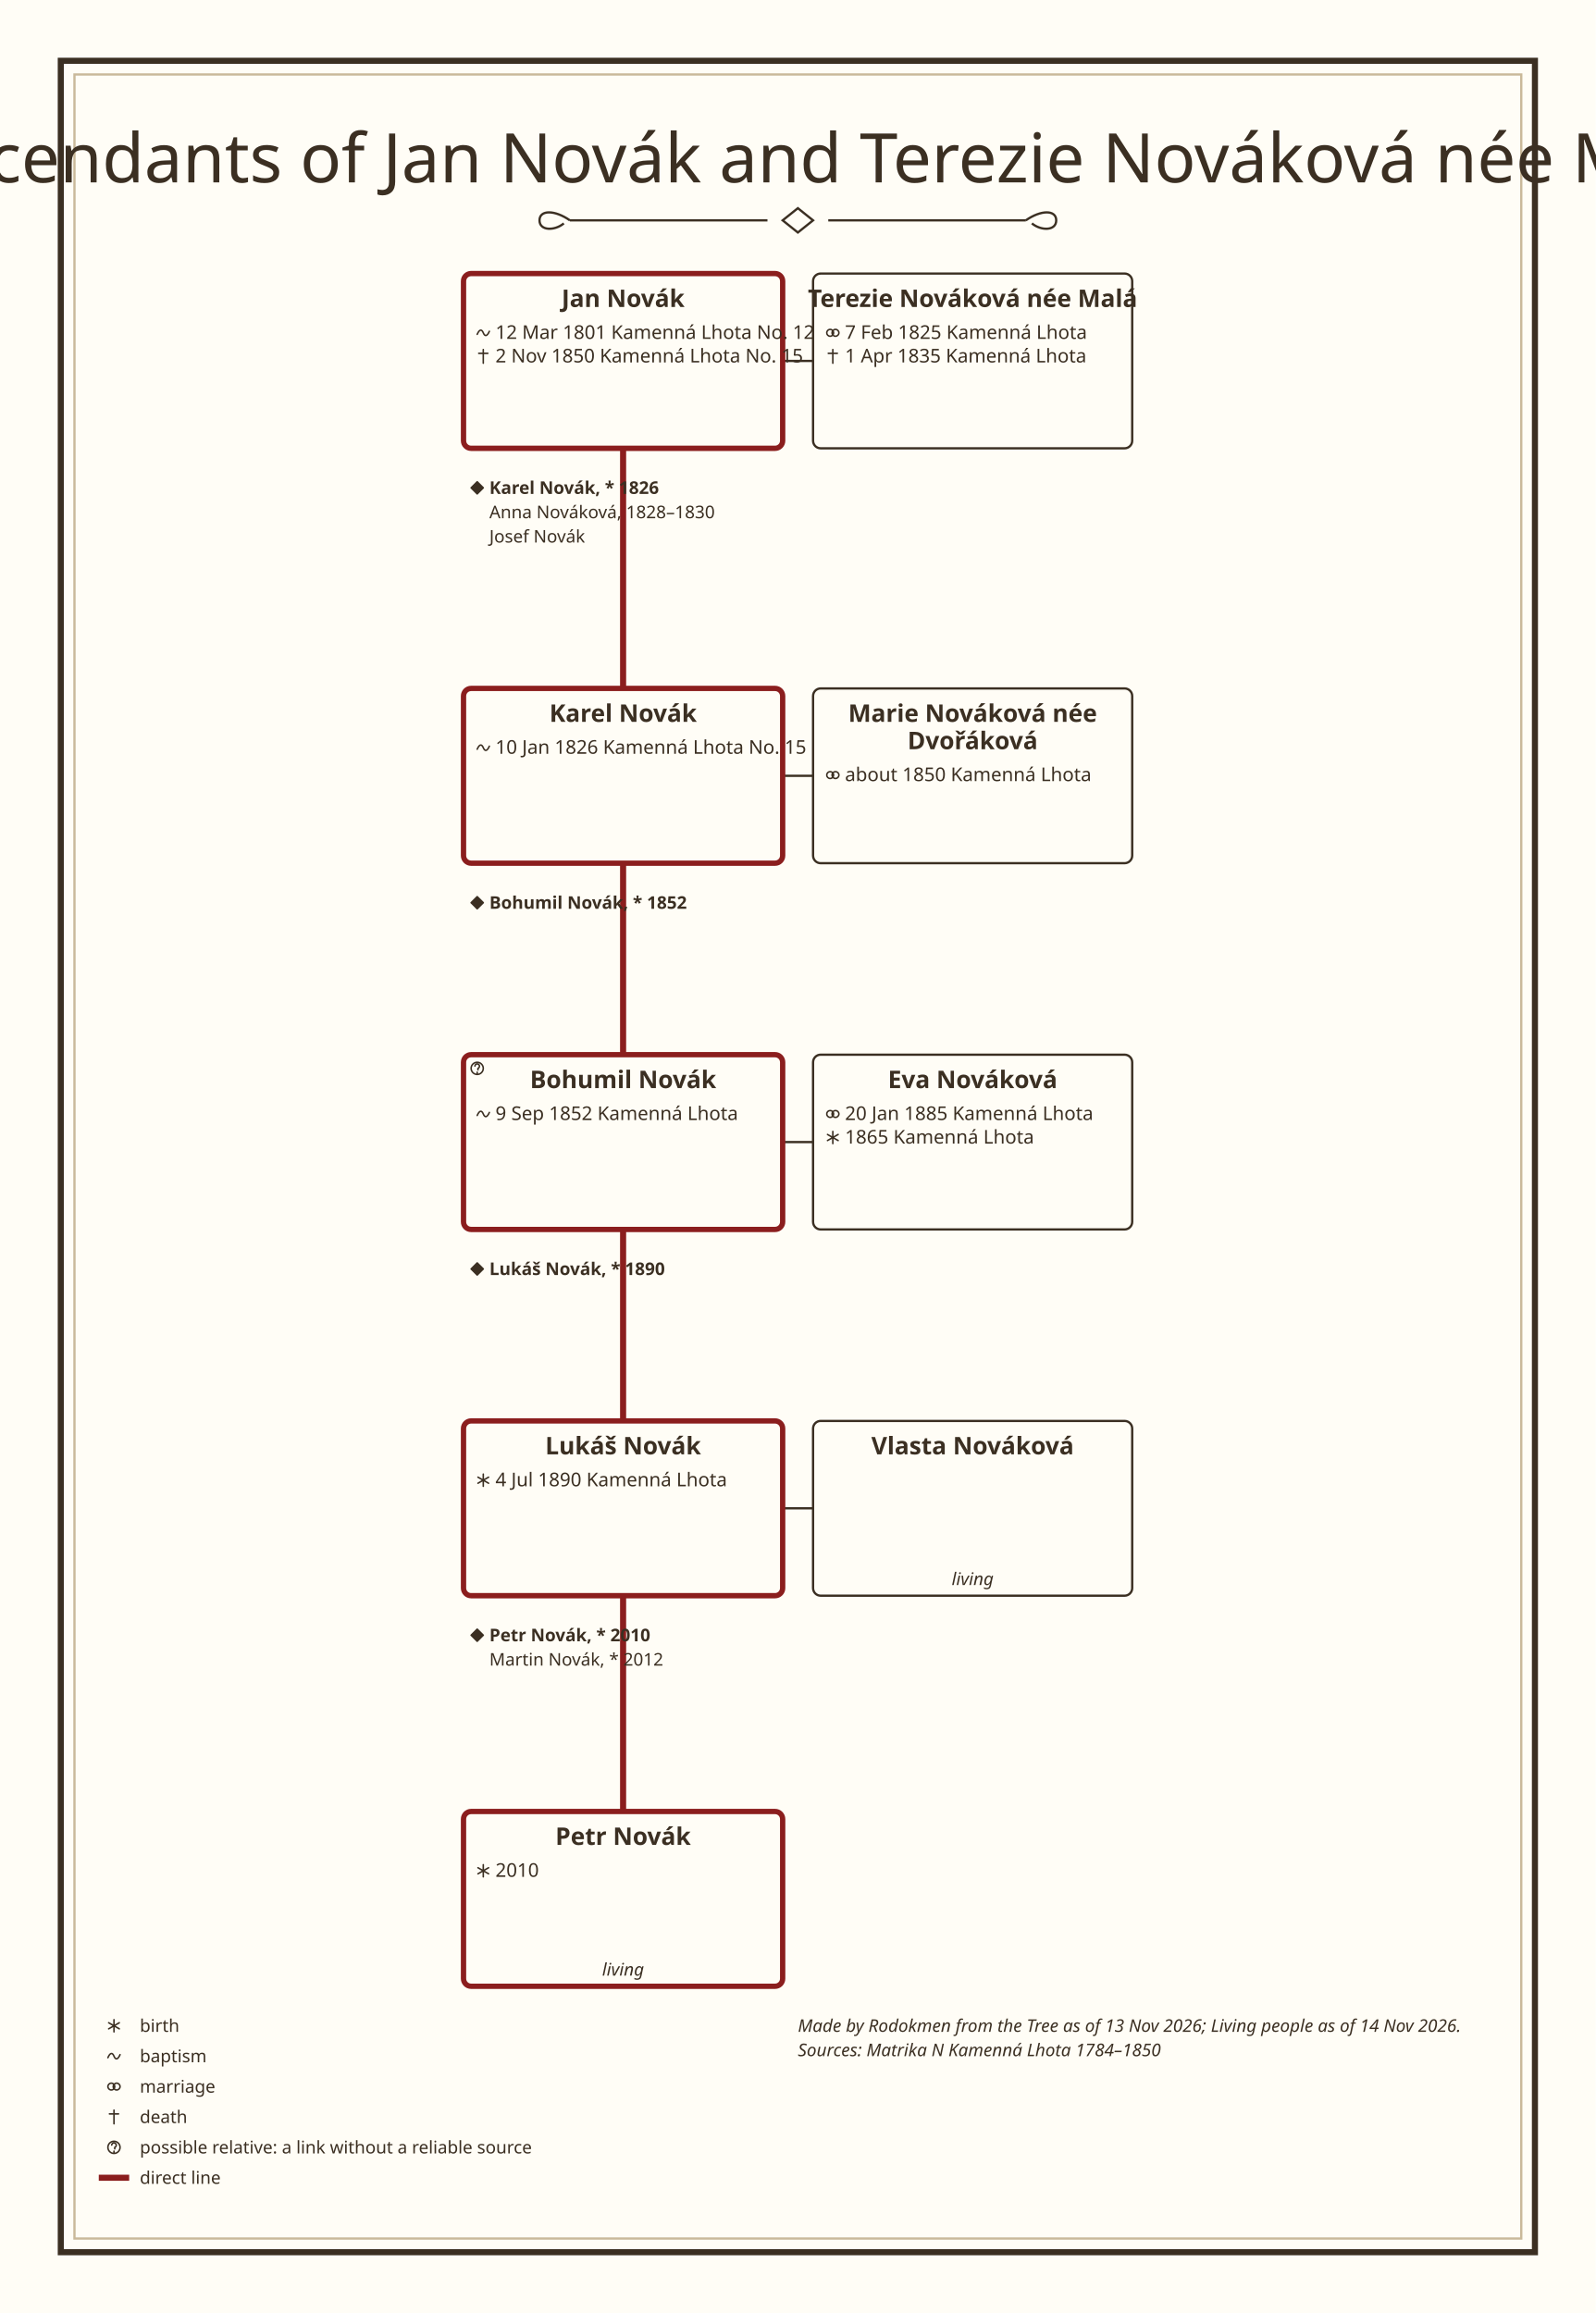
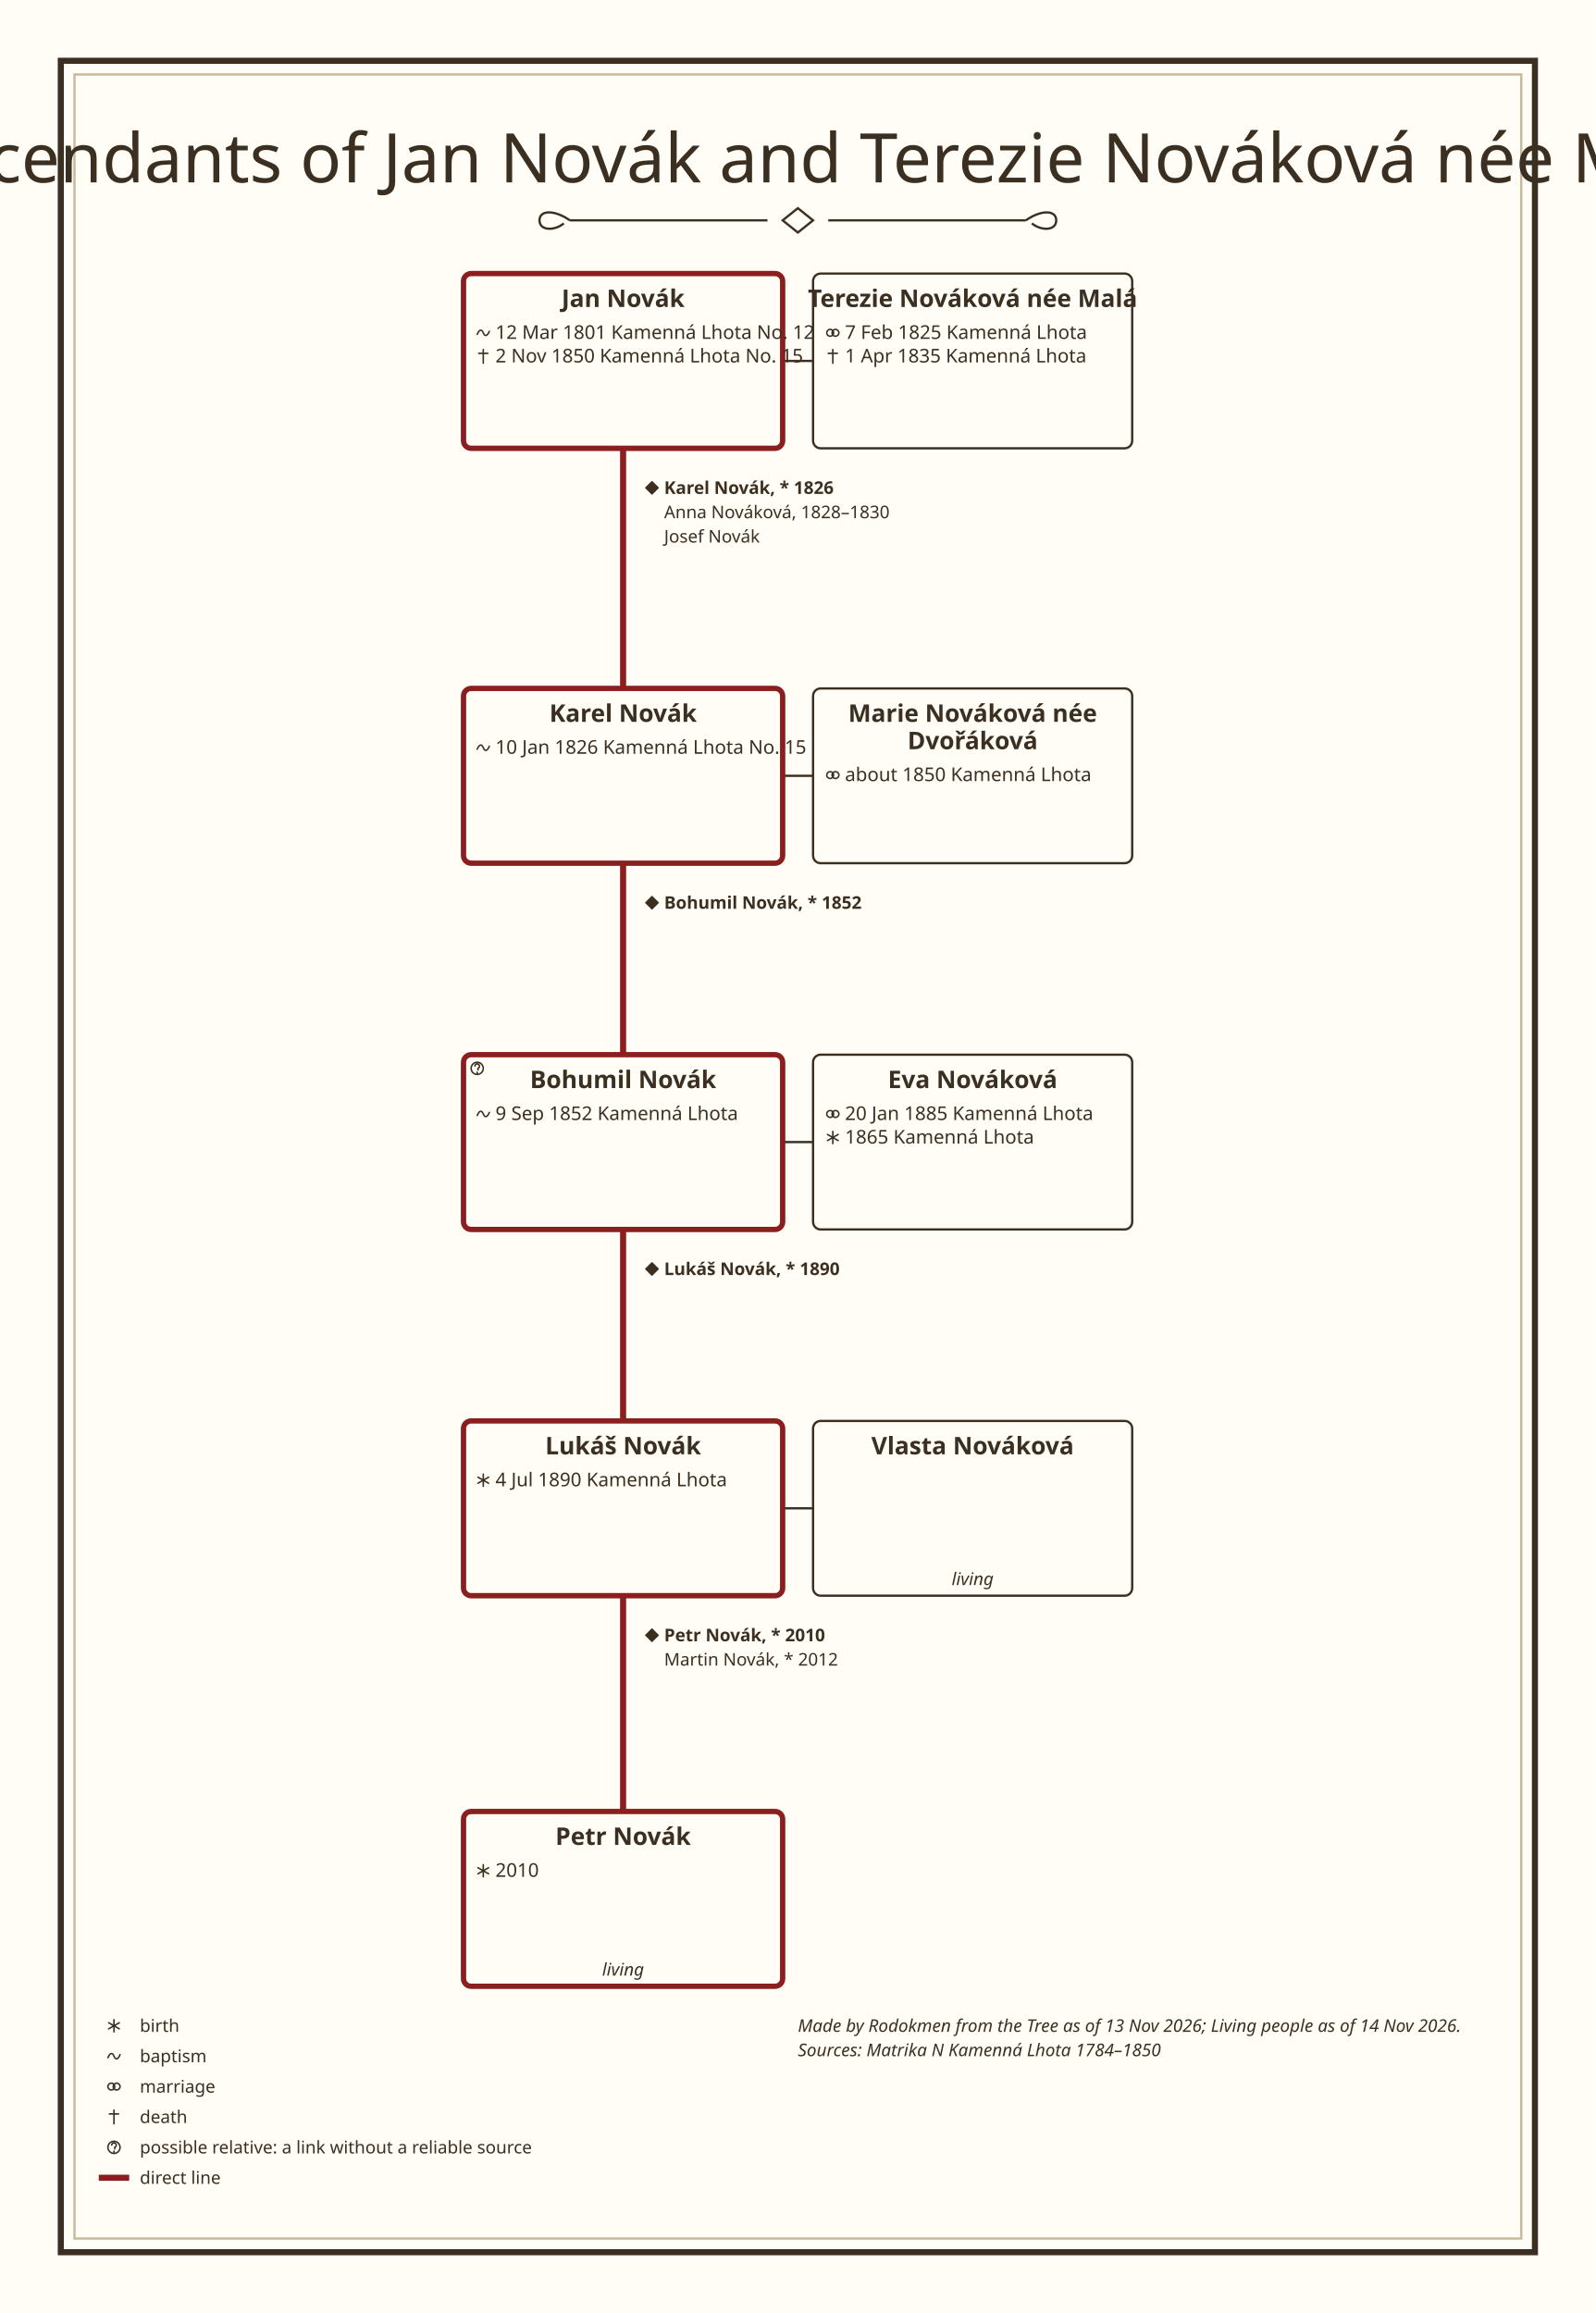
<svg xmlns="http://www.w3.org/2000/svg" data-sheet="1" height="304.4mm" viewBox="0 0 2100 3044" width="210mm">
  <style>/*FONTS*/</style>
  <rect fill="#fffdf6" height="3044" width="2100" x="0" y="0" />
  <rect fill="none" height="2884" stroke="#3b2f22" stroke-width="8" width="1940" x="80" y="80" />
  <rect fill="none" height="2848" stroke="#c9b99a" stroke-width="3" width="1904" x="98" y="98" />
  <text fill="#3b2f22" font-family="Grenze Gotisch" font-size="90" lengthAdjust="spacingAndGlyphs" text-anchor="middle" textLength="1840" x="1050" y="240">Descendants of Jan Novák and Terezie Nováková née Malá</text>
  <path d="M-300 0H-40M40 0H300M-300 0c-20 -14 -40 -14 -40 0s20 14 32 4M300 0c20 -14 40 -14 40 0s-20 14 -32 4M0 -16L20 0L0 16L-20 0Z" fill="none" stroke="#3b2f22" stroke-width="3" transform="translate(1050 290)" />
  <g data-layer="chart" transform="translate(610 360) scale(1.000)">
    <g data-layer="lines">
      <path d="M420 115H460" fill="none" stroke="#3b2f22" stroke-width="3" />
      <path d="M420 661H460" fill="none" stroke="#3b2f22" stroke-width="3" />
      <path d="M420 1143H460" fill="none" stroke="#3b2f22" stroke-width="3" />
      <path d="M420 1625H460" fill="none" stroke="#3b2f22" stroke-width="3" />
      <path d="M210 230V546" fill="none" stroke="#8b1e1e" stroke-width="8" />
      <path d="M210 776V1028" fill="none" stroke="#8b1e1e" stroke-width="8" />
      <path d="M210 1258V1510" fill="none" stroke="#8b1e1e" stroke-width="8" />
      <path d="M210 1740V2024" fill="none" stroke="#8b1e1e" stroke-width="8" />
    </g>
    <g data-layer="cards">
      <g data-card="person" data-key="line:0192f0c4-7a1e-7c3b-9d2a-000000000001" data-line="true" data-person="0192f0c4-7a1e-7c3b-9d2a-000000000001">
        <rect fill="#fffdf6" height="230" rx="10" stroke="#8b1e1e" stroke-width="7" width="420" x="0" y="0" />
        <text fill="#3b2f22" font-family="EB Garamond" font-size="32" font-weight="600" text-anchor="middle" x="210" y="44">Jan Novák</text>
        <text fill="#3b2f22" font-family="EB Garamond" font-size="25" x="42" y="86">12 Mar 1801 Kamenná Lhota No. 12</text>
        <text fill="#3b2f22" font-family="EB Garamond" font-size="25" x="42" y="117">2 Nov 1850 Kamenná Lhota No. 15</text>
        <path d="M2 12C5 5 8 5 10 10S15 15 18 8" fill="none" stroke="#3b2f22" stroke-linecap="round" stroke-linejoin="round" stroke-width="2" transform="translate(16 68)" />
        <path d="M10 1V19M4 6H16" fill="none" stroke="#3b2f22" stroke-linecap="round" stroke-linejoin="round" stroke-width="2" transform="translate(16 99)" />
      </g>
      <g data-card="partner" data-key="line:0192f0c4-7a1e-7c3b-9d2a-000000000001+0192f0c4-7a1e-7c3b-9d2a-000000000002" data-person="0192f0c4-7a1e-7c3b-9d2a-000000000002">
        <rect fill="#fffdf6" height="230" rx="10" stroke="#3b2f22" stroke-width="3" width="420" x="460" y="0" />
        <text fill="#3b2f22" font-family="EB Garamond" font-size="32" font-weight="600" text-anchor="middle" x="670" y="44">Terezie Nováková née Malá</text>
        <text fill="#3b2f22" font-family="EB Garamond" font-size="25" x="502" y="86">7 Feb 1825 Kamenná Lhota</text>
        <text fill="#3b2f22" font-family="EB Garamond" font-size="25" x="502" y="117">1 Apr 1835 Kamenná Lhota</text>
        <path d="M2 10a4.5 4.5 0 1 0 9 0a4.5 4.5 0 1 0 -9 0M9 10a4.5 4.5 0 1 0 9 0a4.5 4.5 0 1 0 -9 0" fill="none" stroke="#3b2f22" stroke-linecap="round" stroke-linejoin="round" stroke-width="2" transform="translate(476 68)" />
        <path d="M10 1V19M4 6H16" fill="none" stroke="#3b2f22" stroke-linecap="round" stroke-linejoin="round" stroke-width="2" transform="translate(476 99)" />
      </g>
      <g data-card="list" data-key="list:0192f0c4-7a1e-7c3b-9d2a-000000000001">
-         <text fill="#3b2f22" font-family="EB Garamond" font-size="23" font-weight="600" x="34" y="290">Karel Novák, * 1826</text>
-         <text fill="#3b2f22" font-family="EB Garamond" font-size="23" x="34" y="322">Anna Nováková, 1828–1830</text>
-         <text fill="#3b2f22" font-family="EB Garamond" font-size="23" x="34" y="354">Josef Novák</text>
-         <path d="M10 2L18 10L10 18L2 10Z" fill="#3b2f22" stroke="#3b2f22" stroke-linecap="round" stroke-linejoin="round" stroke-width="2" transform="translate(8 272)" />
+         <text fill="#3b2f22" font-family="EB Garamond" font-size="23" font-weight="600" x="264" y="290">Karel Novák, * 1826</text>
+         <text fill="#3b2f22" font-family="EB Garamond" font-size="23" x="264" y="322">Anna Nováková, 1828–1830</text>
+         <text fill="#3b2f22" font-family="EB Garamond" font-size="23" x="264" y="354">Josef Novák</text>
+         <path d="M10 2L18 10L10 18L2 10Z" fill="#3b2f22" stroke="#3b2f22" stroke-linecap="round" stroke-linejoin="round" stroke-width="2" transform="translate(238 272)" />
      </g>
      <g data-card="person" data-key="line:0192f0c4-7a1e-7c3b-9d2a-000000000004" data-line="true" data-person="0192f0c4-7a1e-7c3b-9d2a-000000000004">
        <rect fill="#fffdf6" height="230" rx="10" stroke="#8b1e1e" stroke-width="7" width="420" x="0" y="546" />
        <text fill="#3b2f22" font-family="EB Garamond" font-size="32" font-weight="600" text-anchor="middle" x="210" y="590">Karel Novák</text>
        <text fill="#3b2f22" font-family="EB Garamond" font-size="25" x="42" y="632">10 Jan 1826 Kamenná Lhota No. 15</text>
        <path d="M2 12C5 5 8 5 10 10S15 15 18 8" fill="none" stroke="#3b2f22" stroke-linecap="round" stroke-linejoin="round" stroke-width="2" transform="translate(16 614)" />
      </g>
      <g data-card="partner" data-key="line:0192f0c4-7a1e-7c3b-9d2a-000000000004+0192f0c4-7a1e-7c3b-9d2a-000000000010" data-person="0192f0c4-7a1e-7c3b-9d2a-000000000010">
        <rect fill="#fffdf6" height="230" rx="10" stroke="#3b2f22" stroke-width="3" width="420" x="460" y="546" />
        <text fill="#3b2f22" font-family="EB Garamond" font-size="32" font-weight="600" text-anchor="middle" x="670" y="590">Marie Nováková née</text>
        <text fill="#3b2f22" font-family="EB Garamond" font-size="32" font-weight="600" text-anchor="middle" x="670" y="626">Dvořáková</text>
        <text fill="#3b2f22" font-family="EB Garamond" font-size="25" x="502" y="668">about 1850 Kamenná Lhota</text>
        <path d="M2 10a4.5 4.5 0 1 0 9 0a4.5 4.5 0 1 0 -9 0M9 10a4.5 4.5 0 1 0 9 0a4.5 4.5 0 1 0 -9 0" fill="none" stroke="#3b2f22" stroke-linecap="round" stroke-linejoin="round" stroke-width="2" transform="translate(476 650)" />
      </g>
      <g data-card="list" data-key="list:0192f0c4-7a1e-7c3b-9d2a-000000000004">
-         <text fill="#3b2f22" font-family="EB Garamond" font-size="23" font-weight="600" x="34" y="836">Bohumil Novák, * 1852</text>
-         <path d="M10 2L18 10L10 18L2 10Z" fill="#3b2f22" stroke="#3b2f22" stroke-linecap="round" stroke-linejoin="round" stroke-width="2" transform="translate(8 818)" />
+         <text fill="#3b2f22" font-family="EB Garamond" font-size="23" font-weight="600" x="264" y="836">Bohumil Novák, * 1852</text>
+         <path d="M10 2L18 10L10 18L2 10Z" fill="#3b2f22" stroke="#3b2f22" stroke-linecap="round" stroke-linejoin="round" stroke-width="2" transform="translate(238 818)" />
      </g>
      <g data-card="person" data-key="line:0192f0c4-7a1e-7c3b-9d2a-000000000011" data-line="true" data-person="0192f0c4-7a1e-7c3b-9d2a-000000000011">
        <rect fill="#fffdf6" height="230" rx="10" stroke="#8b1e1e" stroke-width="7" width="420" x="0" y="1028" />
        <text fill="#3b2f22" font-family="EB Garamond" font-size="32" font-weight="600" text-anchor="middle" x="210" y="1072">Bohumil Novák</text>
        <text fill="#3b2f22" font-family="EB Garamond" font-size="25" x="42" y="1114">9 Sep 1852 Kamenná Lhota</text>
        <path d="M2 12C5 5 8 5 10 10S15 15 18 8" fill="none" stroke="#3b2f22" stroke-linecap="round" stroke-linejoin="round" stroke-width="2" transform="translate(16 1096)" />
        <path d="M7 7a3 3 0 1 1 4 3v2M10 15v2M2 10a8 8 0 1 0 16 0a8 8 0 1 0 -16 0" fill="none" stroke="#3b2f22" stroke-linecap="round" stroke-linejoin="round" stroke-width="2" transform="translate(8 1036)" />
      </g>
      <g data-card="partner" data-key="line:0192f0c4-7a1e-7c3b-9d2a-000000000011+0192f0c4-7a1e-7c3b-9d2a-000000000012" data-person="0192f0c4-7a1e-7c3b-9d2a-000000000012">
        <rect fill="#fffdf6" height="230" rx="10" stroke="#3b2f22" stroke-width="3" width="420" x="460" y="1028" />
        <text fill="#3b2f22" font-family="EB Garamond" font-size="32" font-weight="600" text-anchor="middle" x="670" y="1072">Eva Nováková</text>
        <text fill="#3b2f22" font-family="EB Garamond" font-size="25" x="502" y="1114">20 Jan 1885 Kamenná Lhota</text>
        <text fill="#3b2f22" font-family="EB Garamond" font-size="25" x="502" y="1145">1865 Kamenná Lhota</text>
        <path d="M2 10a4.5 4.5 0 1 0 9 0a4.5 4.5 0 1 0 -9 0M9 10a4.5 4.5 0 1 0 9 0a4.5 4.5 0 1 0 -9 0" fill="none" stroke="#3b2f22" stroke-linecap="round" stroke-linejoin="round" stroke-width="2" transform="translate(476 1096)" />
        <path d="M10 2V18M3 6L17 14M17 6L3 14" fill="none" stroke="#3b2f22" stroke-linecap="round" stroke-linejoin="round" stroke-width="2" transform="translate(476 1127)" />
      </g>
      <g data-card="list" data-key="list:0192f0c4-7a1e-7c3b-9d2a-000000000011">
-         <text fill="#3b2f22" font-family="EB Garamond" font-size="23" font-weight="600" x="34" y="1318">Lukáš Novák, * 1890</text>
-         <path d="M10 2L18 10L10 18L2 10Z" fill="#3b2f22" stroke="#3b2f22" stroke-linecap="round" stroke-linejoin="round" stroke-width="2" transform="translate(8 1300)" />
+         <text fill="#3b2f22" font-family="EB Garamond" font-size="23" font-weight="600" x="264" y="1318">Lukáš Novák, * 1890</text>
+         <path d="M10 2L18 10L10 18L2 10Z" fill="#3b2f22" stroke="#3b2f22" stroke-linecap="round" stroke-linejoin="round" stroke-width="2" transform="translate(238 1300)" />
      </g>
      <g data-card="person" data-key="line:0192f0c4-7a1e-7c3b-9d2a-000000000013" data-line="true" data-person="0192f0c4-7a1e-7c3b-9d2a-000000000013">
        <rect fill="#fffdf6" height="230" rx="10" stroke="#8b1e1e" stroke-width="7" width="420" x="0" y="1510" />
        <text fill="#3b2f22" font-family="EB Garamond" font-size="32" font-weight="600" text-anchor="middle" x="210" y="1554">Lukáš Novák</text>
        <text fill="#3b2f22" font-family="EB Garamond" font-size="25" x="42" y="1596">4 Jul 1890 Kamenná Lhota</text>
        <path d="M10 2V18M3 6L17 14M17 6L3 14" fill="none" stroke="#3b2f22" stroke-linecap="round" stroke-linejoin="round" stroke-width="2" transform="translate(16 1578)" />
      </g>
      <g data-card="partner" data-key="line:0192f0c4-7a1e-7c3b-9d2a-000000000013+0192f0c4-7a1e-7c3b-9d2a-000000000017" data-person="0192f0c4-7a1e-7c3b-9d2a-000000000017">
        <rect fill="#fffdf6" height="230" rx="10" stroke="#3b2f22" stroke-width="3" width="420" x="460" y="1510" />
        <text fill="#3b2f22" font-family="EB Garamond" font-size="32" font-weight="600" text-anchor="middle" x="670" y="1554">Vlasta Nováková</text>
        <text fill="#3b2f22" font-family="EB Garamond" font-size="23" font-style="italic" text-anchor="middle" x="670" y="1726">living</text>
      </g>
      <g data-card="list" data-key="list:0192f0c4-7a1e-7c3b-9d2a-000000000013">
-         <text fill="#3b2f22" font-family="EB Garamond" font-size="23" font-weight="600" x="34" y="1800">Petr Novák, * 2010</text>
-         <text fill="#3b2f22" font-family="EB Garamond" font-size="23" x="34" y="1832">Martin Novák, * 2012</text>
-         <path d="M10 2L18 10L10 18L2 10Z" fill="#3b2f22" stroke="#3b2f22" stroke-linecap="round" stroke-linejoin="round" stroke-width="2" transform="translate(8 1782)" />
+         <text fill="#3b2f22" font-family="EB Garamond" font-size="23" font-weight="600" x="264" y="1800">Petr Novák, * 2010</text>
+         <text fill="#3b2f22" font-family="EB Garamond" font-size="23" x="264" y="1832">Martin Novák, * 2012</text>
+         <path d="M10 2L18 10L10 18L2 10Z" fill="#3b2f22" stroke="#3b2f22" stroke-linecap="round" stroke-linejoin="round" stroke-width="2" transform="translate(238 1782)" />
      </g>
      <g data-card="person" data-key="line:0192f0c4-7a1e-7c3b-9d2a-000000000014" data-line="true" data-person="0192f0c4-7a1e-7c3b-9d2a-000000000014">
        <rect fill="#fffdf6" height="230" rx="10" stroke="#8b1e1e" stroke-width="7" width="420" x="0" y="2024" />
        <text fill="#3b2f22" font-family="EB Garamond" font-size="32" font-weight="600" text-anchor="middle" x="210" y="2068">Petr Novák</text>
        <text fill="#3b2f22" font-family="EB Garamond" font-size="25" x="42" y="2110">2010</text>
        <text fill="#3b2f22" font-family="EB Garamond" font-size="23" font-style="italic" text-anchor="middle" x="210" y="2240">living</text>
        <path d="M10 2V18M3 6L17 14M17 6L3 14" fill="none" stroke="#3b2f22" stroke-linecap="round" stroke-linejoin="round" stroke-width="2" transform="translate(16 2092)" />
      </g>
    </g>
  </g>
  <g data-layer="legend">
    <g data-legend="birth">
      <path d="M10 2V18M3 6L17 14M17 6L3 14" fill="none" stroke="#3b2f22" stroke-linecap="round" stroke-linejoin="round" stroke-width="2" transform="translate(140 2656)" />
      <text fill="#3b2f22" font-family="EB Garamond" font-size="23" x="184" y="2674">birth</text>
    </g>
    <g data-legend="baptism">
      <path d="M2 12C5 5 8 5 10 10S15 15 18 8" fill="none" stroke="#3b2f22" stroke-linecap="round" stroke-linejoin="round" stroke-width="2" transform="translate(140 2696)" />
      <text fill="#3b2f22" font-family="EB Garamond" font-size="23" x="184" y="2714">baptism</text>
    </g>
    <g data-legend="marriage">
      <path d="M2 10a4.5 4.5 0 1 0 9 0a4.5 4.5 0 1 0 -9 0M9 10a4.5 4.5 0 1 0 9 0a4.5 4.5 0 1 0 -9 0" fill="none" stroke="#3b2f22" stroke-linecap="round" stroke-linejoin="round" stroke-width="2" transform="translate(140 2736)" />
      <text fill="#3b2f22" font-family="EB Garamond" font-size="23" x="184" y="2754">marriage</text>
    </g>
    <g data-legend="death">
      <path d="M10 1V19M4 6H16" fill="none" stroke="#3b2f22" stroke-linecap="round" stroke-linejoin="round" stroke-width="2" transform="translate(140 2776)" />
      <text fill="#3b2f22" font-family="EB Garamond" font-size="23" x="184" y="2794">death</text>
    </g>
    <g data-legend="possible">
      <path d="M7 7a3 3 0 1 1 4 3v2M10 15v2M2 10a8 8 0 1 0 16 0a8 8 0 1 0 -16 0" fill="none" stroke="#3b2f22" stroke-linecap="round" stroke-linejoin="round" stroke-width="2" transform="translate(140 2816)" />
      <text fill="#3b2f22" font-family="EB Garamond" font-size="23" x="184" y="2834">possible relative: a link without a reliable source</text>
    </g>
    <g data-legend="line">
      <path d="M130 2866H170" fill="none" stroke="#8b1e1e" stroke-width="8" />
      <text fill="#3b2f22" font-family="EB Garamond" font-size="23" x="184" y="2874">direct line</text>
    </g>
  </g>
  <g data-layer="colophon">
    <text fill="#3b2f22" font-family="EB Garamond" font-size="23" font-style="italic" x="1050" y="2674">Made by Rodokmen from the Tree as of 13 Nov 2026; Living people as of 14 Nov 2026.</text>
    <text fill="#3b2f22" font-family="EB Garamond" font-size="23" font-style="italic" x="1050" y="2706">Sources: Matrika N Kamenná Lhota 1784–1850</text>
  </g>
</svg>
